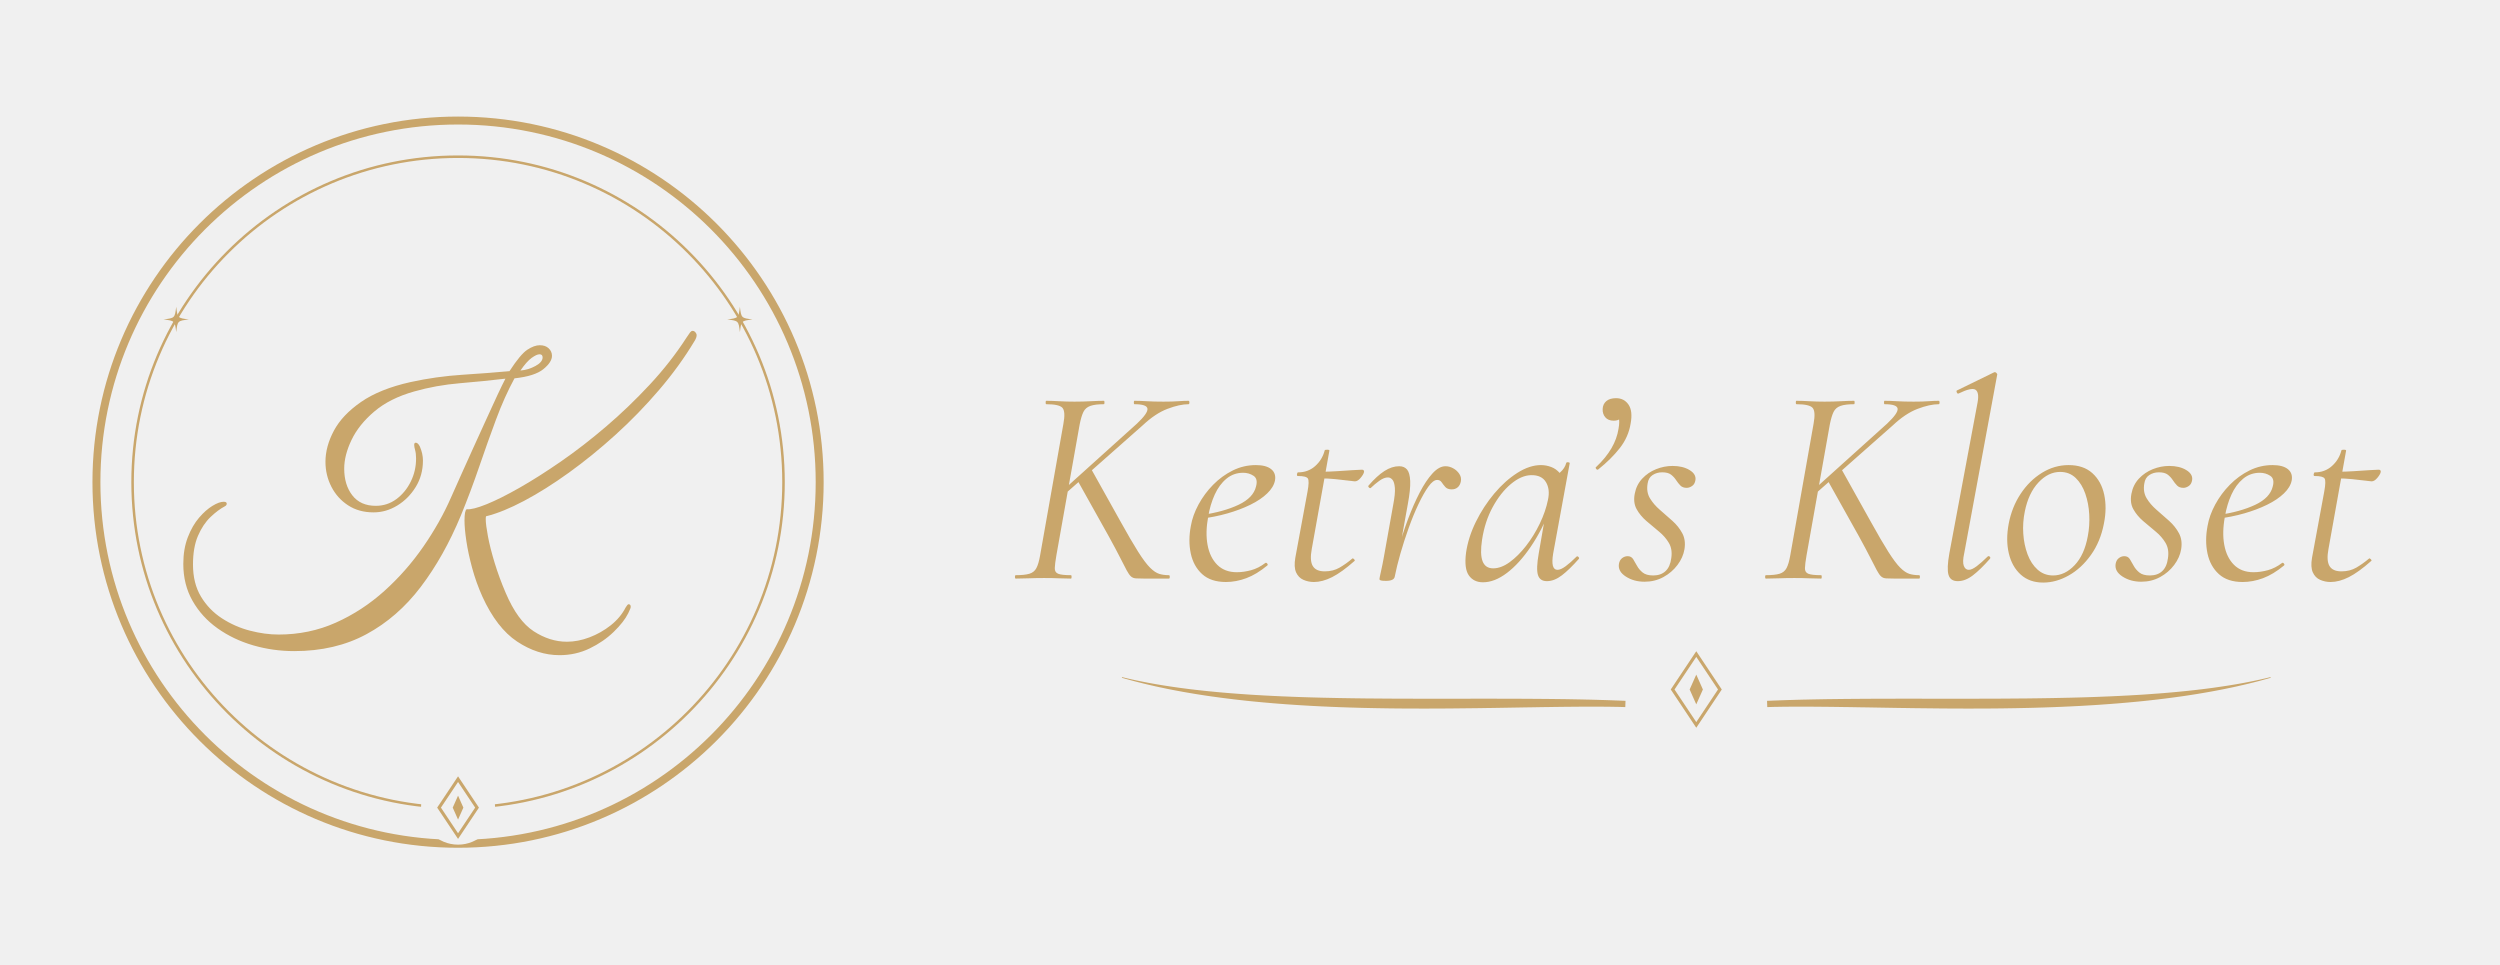
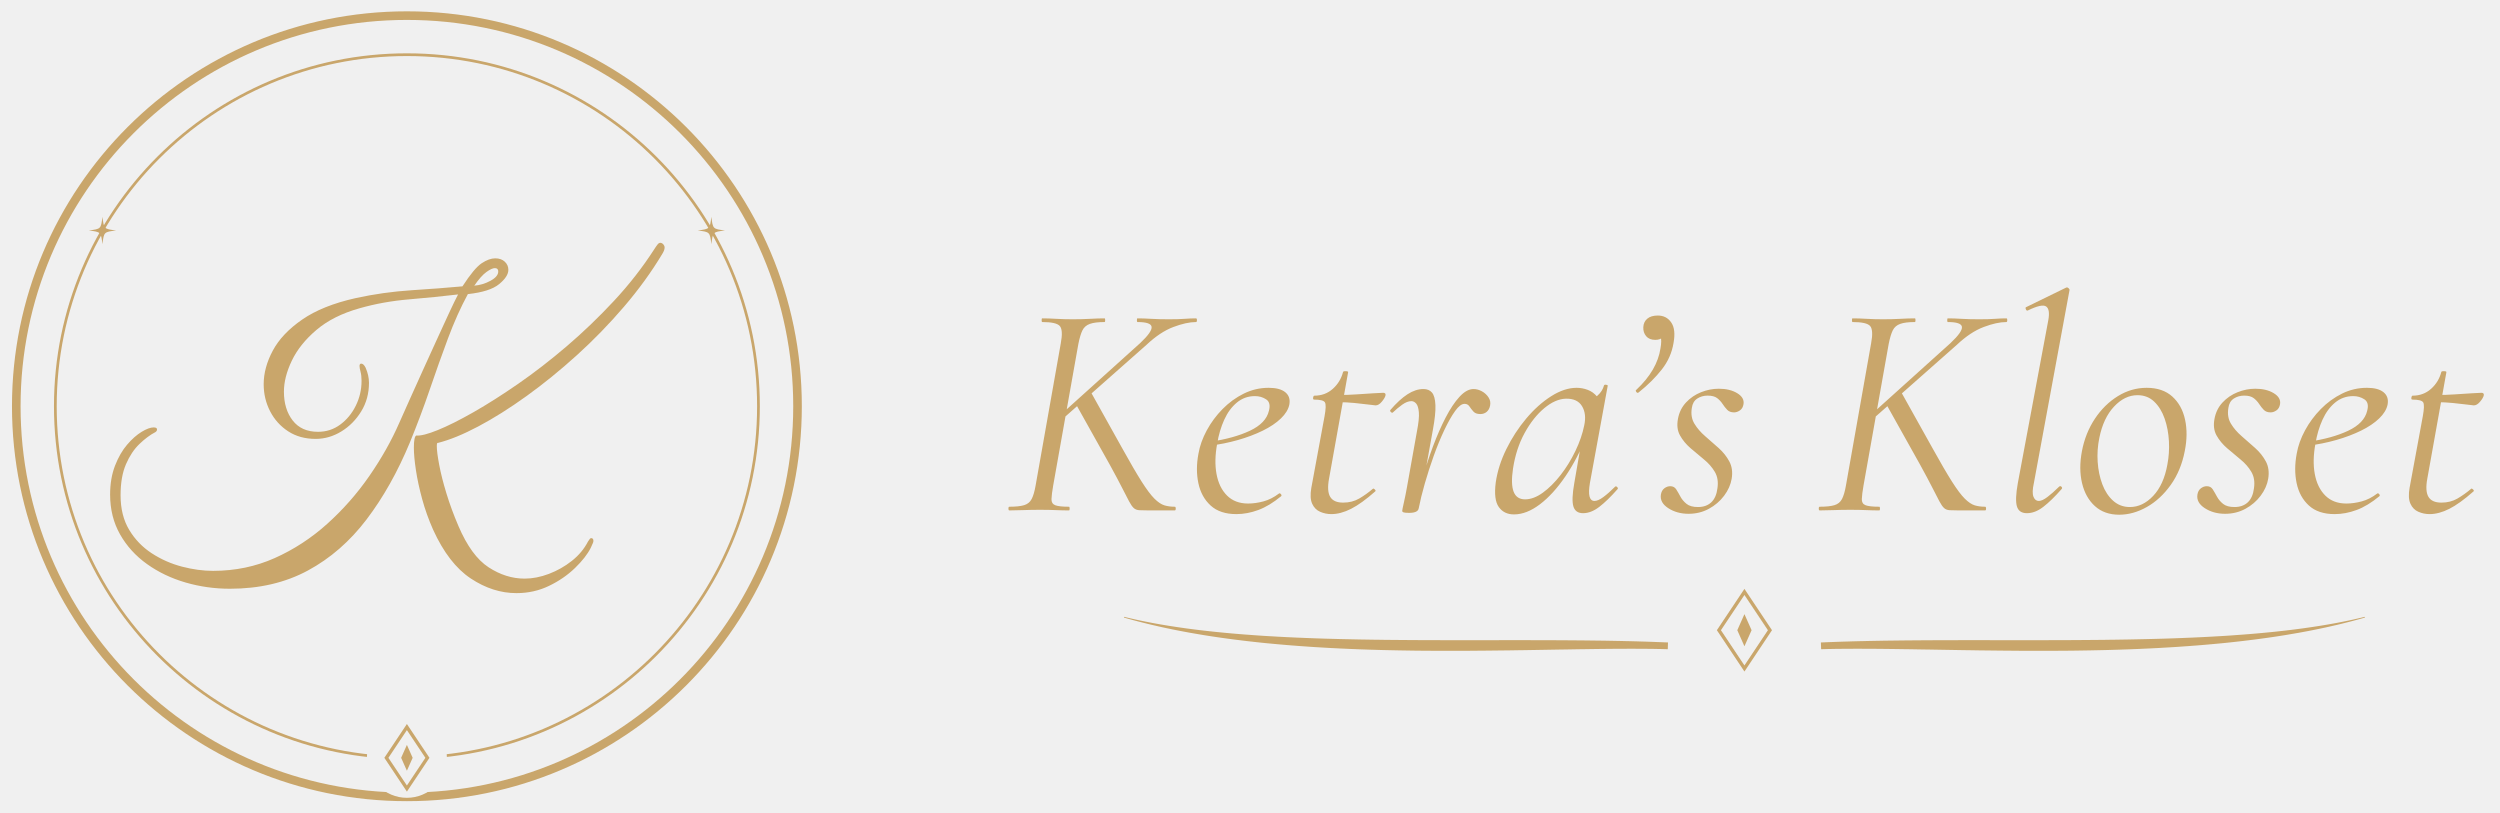
- <svg xmlns="http://www.w3.org/2000/svg" viewBox="0 0 1037 400" width="1037" height="400">
+ <svg xmlns="http://www.w3.org/2000/svg" viewBox="34.0 44.0 959.5 312.0" width="960" height="312">
  <defs>
    <mask id="m" maskUnits="userSpaceOnUse" x="0" y="0" width="1037" height="400">
      <rect width="1037" height="400" fill="white" />
      <circle fill="black" cx="190" cy="335.0" r="15.36" />
      <circle fill="black" cx="703.613" cy="286.0" r="19.11" />
    </mask>
  </defs>
  <g mask="url(#m)">
    <circle cx="190" cy="200.0" r="150" fill="none" stroke="#C9A66B" stroke-width="3.30" />
    <circle cx="190" cy="200.0" r="135.00" fill="none" stroke="#C9A66B" stroke-width="1.05" />
    <path fill="#C9A66B" d="M232.072 271.762Q223.0 271.762 214.511 266.125Q206.022 260.487 200.061 247.398Q197.469 241.566 195.849 235.604Q194.229 229.642 193.451 224.458Q192.674 219.274 192.674 215.905Q192.674 211.758 193.581 211.239Q196.043 211.498 201.81 209.166Q207.578 206.833 215.548 202.297Q223.518 197.761 232.785 191.346Q242.051 184.93 251.447 176.895Q260.843 168.86 269.526 159.529Q278.21 150.198 284.819 139.959Q285.726 138.534 286.245 137.886Q286.763 137.238 287.282 137.238Q287.93 137.238 288.448 137.821Q288.966 138.404 288.966 139.052Q288.966 140.089 288.059 141.514Q281.838 151.882 273.35 161.797Q264.861 171.711 255.27 180.394Q245.68 189.078 235.96 196.076Q226.24 203.074 217.427 207.74Q208.614 212.406 201.875 214.09Q201.486 213.831 201.486 215.386Q201.486 217.59 202.394 222.45Q203.301 227.31 205.18 233.466Q207.059 239.622 209.781 245.972Q214.706 257.506 221.38 261.848Q228.054 266.19 235.182 266.19Q239.718 266.19 244.514 264.375Q249.309 262.561 253.326 259.386Q257.344 256.21 259.547 251.934Q260.325 250.638 260.714 250.638Q261.621 250.638 261.621 251.674Q261.621 252.063 261.426 252.517Q261.232 252.97 260.584 254.396Q258.77 258.025 254.558 262.107Q250.346 266.19 244.578 268.976Q238.811 271.762 232.072 271.762ZM122.042 270.078Q113.229 270.078 104.999 267.68Q96.77 265.282 90.225 260.617Q83.68 255.951 79.857 249.212Q76.034 242.473 76.034 233.919Q76.034 227.698 77.913 222.838Q79.792 217.978 82.578 214.738Q85.365 211.498 88.151 209.814Q90.938 208.129 92.752 208.129Q94.048 208.129 94.048 208.906Q94.048 209.554 93.4 209.943Q90.419 211.498 87.309 214.479Q84.198 217.46 82.125 222.255Q80.051 227.05 80.051 234.178Q80.051 241.954 83.356 247.462Q86.661 252.97 92.039 256.47Q97.418 259.969 103.638 261.589Q109.859 263.209 115.562 263.209Q128.262 263.209 139.278 258.284Q150.294 253.359 159.431 245.13Q168.568 236.9 175.566 226.791Q182.565 216.682 187.101 206.314Q188.786 202.556 191.118 197.307Q193.451 192.058 196.173 186.097Q198.894 180.135 201.486 174.433Q204.078 168.73 206.217 164.13Q208.355 159.529 209.651 157.066Q200.968 158.103 190.924 158.946Q180.88 159.788 171.808 162.38Q161.699 165.231 155.284 170.674Q148.869 176.118 145.823 182.468Q142.778 188.818 142.778 194.391Q142.778 201.13 146.147 205.472Q149.517 209.814 155.867 209.814Q160.662 209.814 164.421 207.027Q168.179 204.241 170.382 199.77Q172.586 195.298 172.586 190.244Q172.586 188.17 172.197 186.745Q171.808 185.319 171.808 184.542Q171.808 183.634 172.456 183.634Q173.363 183.634 174.141 185.19Q175.437 188.17 175.437 191.022Q175.437 197.113 172.456 201.973Q169.475 206.833 164.81 209.684Q160.144 212.535 154.96 212.535Q148.869 212.535 144.398 209.619Q139.926 206.703 137.464 201.908Q135.002 197.113 135.002 191.54Q135.002 185.19 138.501 178.645Q142.0 172.1 149.776 166.722Q157.552 161.343 170.253 158.492Q180.88 156.159 191.896 155.446Q202.912 154.734 211.336 153.956Q215.872 146.958 218.723 145.078Q221.574 143.199 223.907 143.199Q226.24 143.199 227.601 144.495Q228.962 145.791 228.962 147.606Q228.962 150.198 225.398 153.114Q221.834 156.03 213.41 156.937Q209.262 164.583 205.763 173.979Q202.264 183.375 198.765 193.614Q195.266 203.852 191.118 213.961Q184.12 230.809 174.53 243.445Q164.939 256.081 151.979 263.079Q139.019 270.078 122.042 270.078ZM215.872 153.697Q219.112 153.438 222.093 151.818Q225.074 150.198 225.074 148.254Q225.074 146.958 223.778 146.958Q222.611 146.958 220.538 148.448Q218.464 149.938 215.872 153.697Z" />
    <path fill="#C9A66B" d="M73.09,127.25 C73.66,131.92 73.66,131.92 78.34,132.50 C73.66,133.08 73.66,133.08 73.09,137.75 C72.51,133.08 72.51,133.08 67.84,132.50 C72.51,131.92 72.51,131.92 73.09,127.25Z" />
    <path fill="#C9A66B" d="M306.91,127.25 C307.49,131.92 307.49,131.92 312.16,132.50 C307.49,133.08 307.49,133.08 306.91,137.75 C306.34,133.08 306.34,133.08 301.66,132.50 C306.34,131.92 306.34,131.92 306.91,127.25Z" />
    <path fill="#C9A66B" d="M421.345 240.0Q420.991 240.0 420.991 239.292Q420.991 238.584 421.345 238.584Q425.003 238.584 426.986 237.994Q428.968 237.404 429.9 235.634Q430.832 233.864 431.422 230.442L441.098 175.808Q442.042 170.734 440.721 169.2Q439.399 167.666 433.971 167.666Q433.735 167.666 433.735 166.958Q433.735 166.25 433.971 166.25Q436.402 166.25 439.364 166.427Q442.326 166.604 445.7 166.604Q449.193 166.604 452.391 166.427Q455.589 166.25 457.902 166.25Q458.138 166.25 458.138 166.958Q458.138 167.666 457.902 167.666Q454.244 167.666 452.261 168.374Q450.279 169.082 449.406 170.852Q448.532 172.622 447.848 176.044L438.172 230.442Q437.582 233.864 437.523 235.634Q437.464 237.404 438.927 237.994Q440.39 238.584 444.237 238.584Q444.497 238.584 444.497 239.292Q444.497 240.0 444.237 240.0Q441.759 240.0 439.234 239.882Q436.709 239.764 433.074 239.764Q429.7 239.764 426.679 239.882Q423.658 240.0 421.345 240.0ZM474.823 240.0Q472.486 240.0 471.212 239.917Q469.938 239.835 469.123 239.103Q468.309 238.372 467.342 236.566Q466.374 234.761 464.675 231.398Q462.976 228.035 459.955 222.536L446.786 198.983L452.568 194.428L464.675 216.117Q469.182 224.259 472.097 228.861Q475.012 233.463 477.065 235.492Q479.118 237.522 480.888 238.053Q482.658 238.584 484.876 238.584Q485.23 238.584 485.23 239.292Q485.23 240.0 484.876 240.0Q480.888 240.0 478.457 240.0Q476.026 240.0 474.823 240.0ZM437.936 206.063 471.613 175.714Q476.215 171.371 475.967 169.519Q475.72 167.666 470.551 167.666Q470.315 167.666 470.315 166.958Q470.315 166.25 470.551 166.25Q472.911 166.25 475.743 166.427Q478.575 166.604 482.587 166.604Q486.458 166.604 488.711 166.427Q490.965 166.25 493.018 166.25Q493.372 166.25 493.372 166.958Q493.372 167.666 493.018 167.666Q489.36 167.666 484.298 169.578Q479.236 171.489 473.997 176.422L440.508 206.016ZM508.524 241.416Q502.246 241.416 498.647 238.136Q495.048 234.855 493.927 229.545Q492.806 224.235 493.962 218.17Q494.718 213.757 497.148 209.261Q499.579 204.765 503.214 201.072Q506.848 197.378 511.356 195.148Q515.863 192.918 520.937 192.918Q525.209 192.918 527.297 194.617Q529.386 196.316 528.867 199.29Q528.324 202.075 525.634 204.671Q522.943 207.267 518.66 209.367Q514.376 211.468 509.125 212.966Q503.874 214.465 498.258 215.149L498.494 213.615Q507.532 212.317 513.716 209.403Q519.899 206.488 521.008 201.768Q521.858 198.606 519.958 197.355Q518.058 196.104 515.651 196.104Q511.71 196.104 508.724 198.57Q505.739 201.036 503.863 205.166Q501.986 209.296 501.16 214.276Q499.933 220.86 500.901 226.052Q501.868 231.244 504.936 234.301Q508.004 237.357 513.031 237.357Q515.84 237.357 518.919 236.531Q521.999 235.705 524.878 233.51Q525.209 233.274 525.622 233.746Q526.035 234.218 525.704 234.548Q521.22 238.254 516.961 239.835Q512.701 241.416 508.524 241.416ZM544.986 241.416Q542.72 241.416 540.667 240.519Q538.614 239.622 537.622 237.428Q536.631 235.233 537.292 231.362L542.366 203.892Q543.168 199.526 542.508 198.488Q541.847 197.449 538.354 197.449Q537.882 197.449 537.988 196.694Q538.094 195.939 538.448 195.939Q542.602 195.939 545.54 193.319Q548.478 190.7 549.47 186.876Q549.517 186.499 550.532 186.534Q551.546 186.57 551.428 186.947L544.112 227.752Q543.216 232.542 544.537 234.773Q545.859 237.003 549.517 237.003Q553.01 237.003 555.712 235.422Q558.414 233.84 560.939 231.693Q561.175 231.457 561.659 231.929Q562.143 232.401 561.883 232.66Q556.55 237.38 552.549 239.398Q548.549 241.416 544.986 241.416ZM561.978 199.668Q561.671 199.668 559.346 199.361Q557.022 199.054 553.895 198.747Q550.768 198.44 547.841 198.44L548.077 195.679Q551.051 195.679 554.638 195.443Q558.225 195.207 561.175 195.018Q564.125 194.83 564.951 194.83Q565.447 194.83 565.671 195.113Q565.895 195.396 565.777 195.868Q565.565 196.812 564.373 198.24Q563.181 199.668 561.978 199.668ZM578.545 239.15 577.365 239.032Q578.356 233.722 580.079 227.527Q581.802 221.332 584.055 215.314Q586.309 209.296 588.882 204.329Q591.454 199.361 594.192 196.375Q596.929 193.39 599.596 193.39Q601.201 193.39 602.782 194.251Q604.363 195.113 605.331 196.576Q606.298 198.039 605.944 199.762Q605.638 201.296 604.646 202.146Q603.655 202.995 602.168 202.995Q600.398 202.995 599.525 202.016Q598.652 201.036 598.003 200.057Q597.354 199.078 596.15 199.078Q594.475 199.078 592.492 201.851Q590.51 204.624 588.374 209.131Q586.238 213.639 584.315 219.008Q582.392 224.377 580.869 229.687Q579.347 234.997 578.545 239.15ZM574.863 240.944Q573.188 240.944 572.692 240.743Q572.196 240.543 572.196 240.189Q572.196 239.811 572.857 236.885Q573.518 233.958 573.99 231.268L577.884 209.485Q578.804 204.742 578.592 202.323Q578.38 199.904 577.565 198.971Q576.751 198.039 575.713 198.039Q574.084 198.039 572.185 199.408Q570.285 200.777 568.609 202.382Q568.326 202.665 567.854 202.228Q567.382 201.792 567.665 201.414Q571.158 197.378 574.25 195.384Q577.341 193.39 580.362 193.39Q582.486 193.39 583.642 194.759Q584.799 196.128 584.952 199.55Q585.106 202.972 583.949 209.202L578.545 239.15Q578.285 240.944 574.863 240.944ZM615.125 241.534Q611.302 241.534 609.284 238.69Q607.266 235.846 608.116 229.262Q609.036 222.866 612.187 216.459Q615.337 210.052 619.833 204.706Q624.329 199.361 629.415 196.139Q634.5 192.918 639.173 192.918Q641.344 192.918 643.445 193.709Q645.545 194.499 647.044 196.305Q648.542 198.11 648.778 201.013L643.775 197.874Q645.215 197.638 647.162 195.939Q649.109 194.24 649.699 191.974Q649.935 191.62 650.584 191.762Q651.233 191.903 651.115 192.139L644.271 229.498Q643.114 236.366 646.041 236.366Q647.41 236.366 649.439 234.867Q651.469 233.368 653.923 230.914Q654.277 230.56 654.749 231.032Q655.221 231.504 654.867 231.858Q651.02 236.224 647.87 238.643Q644.719 241.062 641.651 241.062Q638.725 241.062 637.934 238.478Q637.144 235.894 638.276 229.498L641.132 212.978L643.138 210.972Q639.645 219.893 634.925 226.831Q630.205 233.77 625.084 237.652Q619.963 241.534 615.125 241.534ZM619.373 235.752Q622.677 235.752 626.217 233.18Q629.757 230.607 633.025 226.406Q636.294 222.206 638.713 217.167Q641.132 212.128 642.1 207.314Q643.044 202.948 641.25 199.974Q639.456 197.001 635.067 197.095Q631.008 197.19 626.736 200.753Q622.464 204.317 619.184 210.311Q615.904 216.306 614.747 223.952Q613.85 229.876 614.983 232.814Q616.116 235.752 619.373 235.752ZM662.962 194.712Q662.49 195.066 662.077 194.476Q661.664 193.886 662.136 193.65Q666.124 189.897 668.425 185.944Q670.726 181.991 671.364 177.838Q671.93 174.675 671.411 173.165Q670.892 171.654 670.136 171.253L673.464 170.168Q673.582 172.292 672.437 173.401Q671.293 174.51 669.405 174.51Q667.068 174.51 665.877 173.094Q664.685 171.678 664.779 169.648Q664.874 167.595 666.301 166.38Q667.729 165.164 670.349 165.164Q673.676 165.164 675.505 167.831Q677.334 170.498 676.39 175.666Q675.494 181.26 671.895 185.862Q668.296 190.464 662.962 194.712ZM682.172 241.298Q677.712 241.298 674.384 239.15Q671.057 237.003 671.529 233.935Q671.788 232.33 672.85 231.516Q673.912 230.702 675.14 230.702Q676.65 230.702 677.429 231.929Q678.208 233.156 679.034 234.702Q679.86 236.248 681.37 237.475Q682.88 238.702 685.76 238.702Q688.922 238.702 690.857 236.908Q692.792 235.115 693.241 231.528Q693.807 227.846 692.238 225.191Q690.668 222.536 688.037 220.4Q685.406 218.264 682.88 216.07Q680.355 213.875 678.868 211.196Q677.382 208.518 678.09 204.812Q678.774 201.131 681.181 198.547Q683.588 195.962 686.94 194.617Q690.291 193.272 693.784 193.272Q698.008 193.272 700.816 194.971Q703.625 196.67 703.271 199.125Q703.011 200.824 701.878 201.591Q700.746 202.358 699.66 202.358Q697.961 202.358 697.017 201.39Q696.073 200.423 695.235 199.137Q694.397 197.85 693.146 196.883Q691.896 195.915 689.465 195.915Q687.246 195.915 685.5 197.048Q683.754 198.181 683.423 200.612Q682.833 204.104 684.403 206.7Q685.972 209.296 688.568 211.527Q691.164 213.757 693.736 216.07Q696.309 218.382 697.819 221.214Q699.33 224.046 698.716 227.822Q698.15 231.244 695.813 234.36Q693.477 237.475 689.949 239.386Q686.42 241.298 682.172 241.298ZM732.511 240.0Q732.157 240.0 732.157 239.292Q732.157 238.584 732.511 238.584Q736.169 238.584 738.152 237.994Q740.134 237.404 741.066 235.634Q741.998 233.864 742.588 230.442L752.264 175.808Q753.208 170.734 751.887 169.2Q750.565 167.666 745.137 167.666Q744.901 167.666 744.901 166.958Q744.901 166.25 745.137 166.25Q747.568 166.25 750.53 166.427Q753.492 166.604 756.866 166.604Q760.359 166.604 763.557 166.427Q766.755 166.25 769.068 166.25Q769.304 166.25 769.304 166.958Q769.304 167.666 769.068 167.666Q765.41 167.666 763.427 168.374Q761.445 169.082 760.572 170.852Q759.698 172.622 759.014 176.044L749.338 230.442Q748.748 233.864 748.689 235.634Q748.63 237.404 750.093 237.994Q751.556 238.584 755.403 238.584Q755.663 238.584 755.663 239.292Q755.663 240.0 755.403 240.0Q752.925 240.0 750.4 239.882Q747.875 239.764 744.24 239.764Q740.866 239.764 737.845 239.882Q734.824 240.0 732.511 240.0ZM785.989 240.0Q783.652 240.0 782.378 239.917Q781.104 239.835 780.289 239.103Q779.475 238.372 778.508 236.566Q777.54 234.761 775.841 231.398Q774.142 228.035 771.121 222.536L757.952 198.983L763.734 194.428L775.841 216.117Q780.348 224.259 783.263 228.861Q786.178 233.463 788.231 235.492Q790.284 237.522 792.054 238.053Q793.824 238.584 796.042 238.584Q796.396 238.584 796.396 239.292Q796.396 240.0 796.042 240.0Q792.054 240.0 789.623 240.0Q787.192 240.0 785.989 240.0ZM749.102 206.063 782.779 175.714Q787.381 171.371 787.133 169.519Q786.886 167.666 781.717 167.666Q781.481 167.666 781.481 166.958Q781.481 166.25 781.717 166.25Q784.077 166.25 786.909 166.427Q789.741 166.604 793.753 166.604Q797.624 166.604 799.877 166.427Q802.131 166.25 804.184 166.25Q804.538 166.25 804.538 166.958Q804.538 167.666 804.184 167.666Q800.526 167.666 795.464 169.578Q790.402 171.489 785.163 176.422L751.674 206.016ZM812.09 241.062Q809.022 241.062 808.244 238.442Q807.465 235.823 808.598 229.498L820.303 166.911Q821.058 162.757 819.442 161.672Q817.825 160.586 812.421 163.229Q811.949 163.442 811.666 162.734Q811.382 162.026 811.854 161.908L827.124 154.45Q827.619 154.214 828.091 154.686Q828.563 155.158 828.445 155.394L814.757 229.498Q813.955 233.085 814.592 234.725Q815.229 236.366 816.645 236.366Q817.943 236.366 819.949 234.855Q821.955 233.345 824.41 230.914Q824.882 230.442 825.354 230.914Q825.826 231.386 825.354 231.858Q821.507 236.224 818.368 238.643Q815.229 241.062 812.09 241.062ZM847.514 241.652Q841.874 241.652 838.227 238.372Q834.581 235.091 833.26 229.545Q831.938 223.999 833.212 217.226Q834.534 210.311 838.168 204.824Q841.803 199.337 846.995 196.128Q852.187 192.918 858.063 192.918Q864.199 192.918 867.904 196.257Q871.61 199.597 872.813 205.131Q874.017 210.665 872.695 217.226Q871.256 224.684 867.303 230.218Q863.35 235.752 858.11 238.702Q852.871 241.652 847.514 241.652ZM851.62 238.702Q856.529 238.702 860.577 234.419Q864.624 230.135 866.016 222.418Q866.866 218.052 866.618 213.415Q866.37 208.777 864.978 204.765Q863.586 200.753 860.99 198.252Q858.394 195.75 854.547 195.75Q849.638 195.75 845.532 200.14Q841.425 204.529 839.891 212.152Q838.947 216.707 839.254 221.356Q839.561 226.005 841.036 229.946Q842.511 233.888 845.201 236.295Q847.892 238.702 851.62 238.702ZM888.2 241.298Q883.74 241.298 880.412 239.15Q877.085 237.003 877.557 233.935Q877.816 232.33 878.878 231.516Q879.94 230.702 881.168 230.702Q882.678 230.702 883.457 231.929Q884.236 233.156 885.062 234.702Q885.888 236.248 887.398 237.475Q888.908 238.702 891.788 238.702Q894.95 238.702 896.885 236.908Q898.82 235.115 899.269 231.528Q899.835 227.846 898.266 225.191Q896.696 222.536 894.065 220.4Q891.434 218.264 888.908 216.07Q886.383 213.875 884.896 211.196Q883.41 208.518 884.118 204.812Q884.802 201.131 887.209 198.547Q889.616 195.962 892.968 194.617Q896.319 193.272 899.812 193.272Q904.036 193.272 906.844 194.971Q909.653 196.67 909.299 199.125Q909.039 200.824 907.906 201.591Q906.774 202.358 905.688 202.358Q903.989 202.358 903.045 201.39Q902.101 200.423 901.263 199.137Q900.425 197.85 899.174 196.883Q897.924 195.915 895.493 195.915Q893.274 195.915 891.528 197.048Q889.782 198.181 889.451 200.612Q888.861 204.104 890.431 206.7Q892 209.296 894.596 211.527Q897.192 213.757 899.764 216.07Q902.337 218.382 903.847 221.214Q905.358 224.046 904.744 227.822Q904.178 231.244 901.841 234.36Q899.505 237.475 895.977 239.386Q892.448 241.298 888.2 241.298ZM930.256 241.416Q923.978 241.416 920.379 238.136Q916.78 234.855 915.659 229.545Q914.538 224.235 915.694 218.17Q916.45 213.757 918.88 209.261Q921.311 204.765 924.946 201.072Q928.58 197.378 933.088 195.148Q937.595 192.918 942.669 192.918Q946.941 192.918 949.029 194.617Q951.118 196.316 950.599 199.29Q950.056 202.075 947.366 204.671Q944.675 207.267 940.392 209.367Q936.108 211.468 930.857 212.966Q925.606 214.465 919.99 215.149L920.226 213.615Q929.264 212.317 935.448 209.403Q941.631 206.488 942.74 201.768Q943.59 198.606 941.69 197.355Q939.79 196.104 937.383 196.104Q933.442 196.104 930.456 198.57Q927.471 201.036 925.595 205.166Q923.718 209.296 922.892 214.276Q921.665 220.86 922.633 226.052Q923.6 231.244 926.668 234.301Q929.736 237.357 934.763 237.357Q937.572 237.357 940.651 236.531Q943.731 235.705 946.61 233.51Q946.941 233.274 947.354 233.746Q947.767 234.218 947.436 234.548Q942.952 238.254 938.693 239.835Q934.433 241.416 930.256 241.416ZM966.718 241.416Q964.452 241.416 962.399 240.519Q960.346 239.622 959.354 237.428Q958.363 235.233 959.024 231.362L964.098 203.892Q964.9 199.526 964.24 198.488Q963.579 197.449 960.086 197.449Q959.614 197.449 959.72 196.694Q959.826 195.939 960.18 195.939Q964.334 195.939 967.272 193.319Q970.21 190.7 971.202 186.876Q971.249 186.499 972.264 186.534Q973.278 186.57 973.16 186.947L965.844 227.752Q964.948 232.542 966.269 234.773Q967.591 237.003 971.249 237.003Q974.742 237.003 977.444 235.422Q980.146 233.84 982.671 231.693Q982.907 231.457 983.391 231.929Q983.875 232.401 983.615 232.66Q978.282 237.38 974.281 239.398Q970.281 241.416 966.718 241.416ZM983.71 199.668Q983.403 199.668 981.078 199.361Q978.754 199.054 975.627 198.747Q972.5 198.44 969.573 198.44L969.809 195.679Q972.783 195.679 976.37 195.443Q979.957 195.207 982.907 195.018Q985.857 194.83 986.683 194.83Q987.179 194.83 987.403 195.113Q987.627 195.396 987.509 195.868Q987.297 196.812 986.105 198.24Q984.913 199.668 983.71 199.668Z" />
    <path fill="#C9A66B" d="M674.26,290.70 L672.84,290.65 L671.40,290.59 L669.95,290.54 L668.49,290.48 L667.01,290.43 L665.52,290.38 L664.01,290.34 L662.50,290.29 L660.96,290.25 L659.42,290.21 L657.86,290.18 L656.29,290.14 L654.71,290.11 L653.11,290.08 L651.51,290.05 L649.89,290.02 L648.26,290.00 L646.62,289.98 L644.97,289.96 L643.31,289.94 L641.63,289.92 L639.95,289.91 L638.26,289.89 L636.56,289.88 L634.85,289.87 L633.13,289.86 L631.40,289.85 L629.66,289.84 L627.92,289.84 L626.17,289.83 L624.40,289.83 L622.64,289.83 L620.86,289.82 L619.08,289.82 L617.29,289.82 L615.49,289.82 L613.69,289.82 L611.88,289.82 L610.06,289.82 L608.24,289.83 L606.42,289.83 L604.59,289.83 L602.75,289.83 L600.91,289.83 L599.06,289.83 L597.21,289.83 L595.36,289.83 L593.50,289.83 L591.64,289.83 L589.78,289.83 L587.91,289.83 L586.04,289.82 L584.17,289.82 L582.30,289.81 L580.42,289.81 L578.54,289.80 L576.67,289.79 L574.78,289.78 L572.90,289.76 L571.02,289.75 L569.14,289.73 L567.25,289.72 L565.37,289.70 L563.49,289.67 L561.60,289.65 L559.72,289.62 L557.84,289.59 L555.96,289.56 L554.08,289.52 L552.20,289.48 L550.32,289.44 L548.45,289.40 L546.58,289.35 L544.71,289.30 L542.84,289.25 L540.98,289.19 L539.12,289.13 L537.26,289.06 L535.41,288.99 L533.56,288.91 L531.71,288.84 L529.87,288.75 L528.03,288.67 L526.20,288.57 L524.37,288.48 L522.55,288.37 L520.74,288.27 L518.93,288.16 L517.12,288.04 L515.32,287.91 L513.53,287.78 L511.75,287.65 L509.97,287.51 L508.20,287.36 L506.43,287.21 L504.68,287.05 L502.93,286.88 L501.19,286.71 L499.46,286.53 L497.73,286.34 L496.02,286.15 L494.31,285.95 L492.61,285.74 L490.93,285.52 L489.25,285.30 L487.58,285.06 L485.92,284.82 L484.28,284.57 L482.64,284.32 L481.02,284.05 L479.40,283.78 L477.80,283.49 L476.21,283.20 L474.63,282.89 L473.06,282.58 L471.51,282.26 L469.96,281.93 L468.43,281.58 L466.92,281.23 L465.42,280.86 L465.34,281.14 L466.83,281.57 L468.33,281.98 L469.85,282.39 L471.38,282.79 L472.92,283.18 L474.48,283.57 L476.05,283.95 L477.63,284.31 L479.22,284.68 L480.83,285.03 L482.45,285.37 L484.07,285.71 L485.72,286.04 L487.37,286.36 L489.03,286.67 L490.70,286.98 L492.38,287.27 L494.08,287.56 L495.78,287.85 L497.49,288.12 L499.22,288.39 L500.95,288.65 L502.69,288.90 L504.44,289.14 L506.19,289.38 L507.96,289.61 L509.73,289.83 L511.51,290.05 L513.30,290.26 L515.09,290.46 L516.90,290.66 L518.70,290.85 L520.52,291.03 L522.34,291.20 L524.16,291.37 L526.00,291.53 L527.83,291.69 L529.68,291.84 L531.52,291.98 L533.37,292.12 L535.23,292.25 L537.09,292.38 L538.95,292.50 L540.82,292.61 L542.69,292.72 L544.56,292.83 L546.44,292.92 L548.32,293.02 L550.20,293.10 L552.08,293.19 L553.97,293.26 L555.85,293.34 L557.74,293.40 L559.63,293.47 L561.52,293.52 L563.41,293.58 L565.30,293.63 L567.19,293.67 L569.08,293.71 L570.97,293.75 L572.86,293.78 L574.74,293.81 L576.63,293.84 L578.51,293.86 L580.40,293.88 L582.28,293.89 L584.16,293.90 L586.03,293.91 L587.91,293.91 L589.78,293.92 L591.64,293.92 L593.51,293.91 L595.37,293.91 L597.23,293.90 L599.08,293.89 L600.93,293.87 L602.77,293.86 L604.61,293.84 L606.44,293.82 L608.27,293.80 L610.09,293.78 L611.91,293.76 L613.71,293.74 L615.52,293.71 L617.32,293.68 L619.11,293.66 L620.89,293.63 L622.66,293.60 L624.43,293.57 L626.19,293.54 L627.94,293.51 L629.69,293.48 L631.42,293.45 L633.15,293.42 L634.87,293.40 L636.58,293.37 L638.27,293.34 L639.96,293.31 L641.64,293.29 L643.31,293.27 L644.97,293.24 L646.62,293.22 L648.25,293.20 L649.88,293.18 L651.49,293.17 L653.10,293.15 L654.69,293.14 L656.26,293.13 L657.83,293.13 L659.38,293.12 L660.92,293.12 L662.45,293.13 L663.97,293.13 L665.47,293.14 L666.95,293.16 L668.42,293.17 L669.88,293.20 L671.33,293.22 L672.75,293.26 L674.17,293.30Z" />
    <path fill="#C9A66B" d="M733.06,293.30 L734.47,293.26 L735.90,293.22 L737.34,293.20 L738.80,293.17 L740.27,293.16 L741.76,293.14 L743.26,293.13 L744.77,293.13 L746.30,293.12 L747.84,293.12 L749.40,293.13 L750.96,293.13 L752.54,293.14 L754.13,293.15 L755.73,293.17 L757.35,293.18 L758.97,293.20 L760.61,293.22 L762.26,293.24 L763.91,293.27 L765.58,293.29 L767.26,293.31 L768.95,293.34 L770.65,293.37 L772.36,293.40 L774.08,293.42 L775.80,293.45 L777.54,293.48 L779.28,293.51 L781.03,293.54 L782.79,293.57 L784.56,293.60 L786.34,293.63 L788.12,293.66 L789.91,293.68 L791.71,293.71 L793.51,293.74 L795.32,293.76 L797.14,293.78 L798.96,293.80 L800.79,293.82 L802.62,293.84 L804.46,293.86 L806.30,293.87 L808.15,293.89 L810.00,293.90 L811.86,293.91 L813.72,293.91 L815.58,293.92 L817.45,293.92 L819.32,293.91 L821.19,293.91 L823.07,293.90 L824.95,293.89 L826.83,293.88 L828.71,293.86 L830.60,293.84 L832.48,293.81 L834.37,293.78 L836.26,293.75 L838.15,293.71 L840.04,293.67 L841.93,293.63 L843.82,293.58 L845.71,293.52 L847.60,293.47 L849.49,293.40 L851.37,293.34 L853.26,293.26 L855.14,293.19 L857.03,293.10 L858.91,293.02 L860.79,292.92 L862.66,292.83 L864.54,292.72 L866.41,292.61 L868.27,292.50 L870.14,292.38 L872.00,292.25 L873.85,292.12 L875.70,291.98 L877.55,291.84 L879.39,291.69 L881.23,291.53 L883.06,291.37 L884.89,291.20 L886.71,291.03 L888.52,290.85 L890.33,290.66 L892.13,290.46 L893.93,290.26 L895.72,290.05 L897.50,289.83 L899.27,289.61 L901.03,289.38 L902.79,289.14 L904.54,288.90 L906.28,288.65 L908.01,288.39 L909.73,288.12 L911.44,287.85 L913.15,287.56 L914.84,287.27 L916.52,286.98 L918.20,286.67 L919.86,286.36 L921.51,286.04 L923.15,285.71 L924.78,285.37 L926.40,285.03 L928.00,284.68 L929.60,284.31 L931.18,283.95 L932.75,283.57 L934.30,283.18 L935.85,282.79 L937.38,282.39 L938.89,281.98 L940.40,281.57 L941.89,281.14 L941.81,280.86 L940.31,281.23 L938.79,281.58 L937.26,281.93 L935.72,282.26 L934.17,282.58 L932.60,282.89 L931.02,283.20 L929.43,283.49 L927.82,283.78 L926.21,284.05 L924.58,284.32 L922.95,284.57 L921.30,284.82 L919.64,285.06 L917.98,285.30 L916.30,285.52 L914.61,285.74 L912.91,285.95 L911.21,286.15 L909.49,286.34 L907.77,286.53 L906.04,286.71 L904.30,286.88 L902.55,287.05 L900.79,287.21 L899.03,287.36 L897.26,287.51 L895.48,287.65 L893.69,287.78 L891.90,287.91 L890.10,288.04 L888.30,288.16 L886.49,288.27 L884.67,288.37 L882.85,288.48 L881.02,288.57 L879.19,288.67 L877.36,288.75 L875.51,288.84 L873.67,288.91 L871.82,288.99 L869.97,289.06 L868.11,289.13 L866.25,289.19 L864.38,289.25 L862.52,289.30 L860.65,289.35 L858.78,289.40 L856.90,289.44 L855.03,289.48 L853.15,289.52 L851.27,289.56 L849.39,289.59 L847.51,289.62 L845.62,289.65 L843.74,289.67 L841.86,289.70 L839.97,289.72 L838.09,289.73 L836.21,289.75 L834.32,289.76 L832.44,289.78 L830.56,289.79 L828.68,289.80 L826.80,289.81 L824.93,289.81 L823.05,289.82 L821.18,289.82 L819.31,289.83 L817.45,289.83 L815.58,289.83 L813.72,289.83 L811.86,289.83 L810.01,289.83 L808.16,289.83 L806.32,289.83 L804.48,289.83 L802.64,289.83 L800.81,289.83 L798.98,289.83 L797.16,289.82 L795.35,289.82 L793.54,289.82 L791.74,289.82 L789.94,289.82 L788.15,289.82 L786.37,289.82 L784.59,289.83 L782.82,289.83 L781.06,289.83 L779.31,289.84 L777.56,289.84 L775.82,289.85 L774.10,289.86 L772.38,289.87 L770.67,289.88 L768.97,289.89 L767.27,289.91 L765.59,289.92 L763.92,289.94 L762.26,289.96 L760.61,289.98 L758.97,290.00 L757.34,290.02 L755.72,290.05 L754.11,290.08 L752.52,290.11 L750.94,290.14 L749.37,290.18 L747.81,290.21 L746.26,290.25 L744.73,290.29 L743.21,290.34 L741.71,290.38 L740.21,290.43 L738.74,290.48 L737.27,290.54 L735.82,290.59 L734.39,290.65 L732.97,290.70Z" />
  </g>
  <path fill="none" stroke="#C9A66B" stroke-width="1.30" stroke-linejoin="miter" d="M190,323.19 L197.88,335.0 L190,346.81 L182.12,335.0Z" />
  <path fill="#C9A66B" d="M190,330.04 L192.21,335.0 L190,339.96 L187.79,335.0Z" />
  <path fill="none" stroke="#C9A66B" stroke-width="1.30" stroke-linejoin="miter" d="M703.613,271.30 L713.41,286.0 L703.613,300.70 L693.81,286.0Z" />
  <path fill="#C9A66B" d="M703.613,279.83 L706.36,286.0 L703.613,292.17 L700.87,286.0Z" />
</svg>
